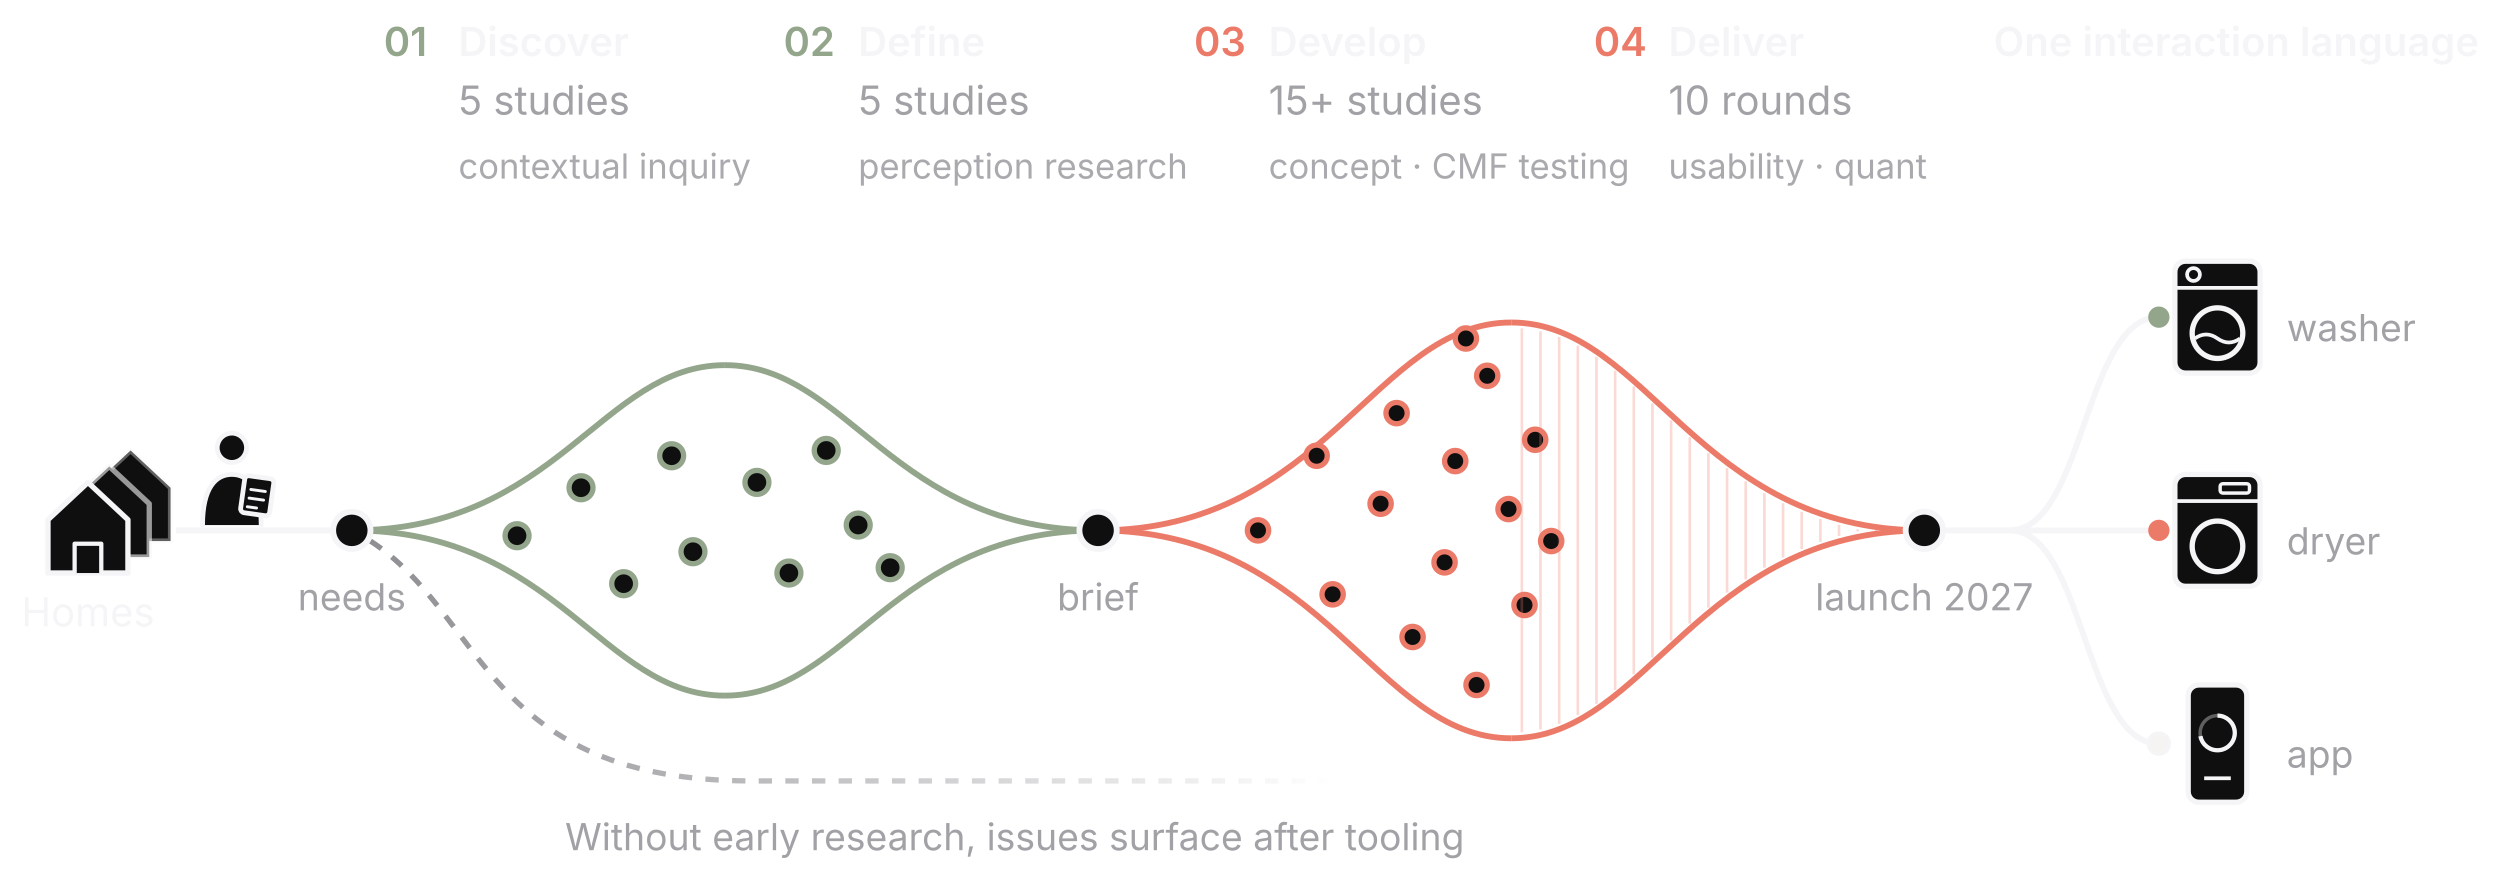
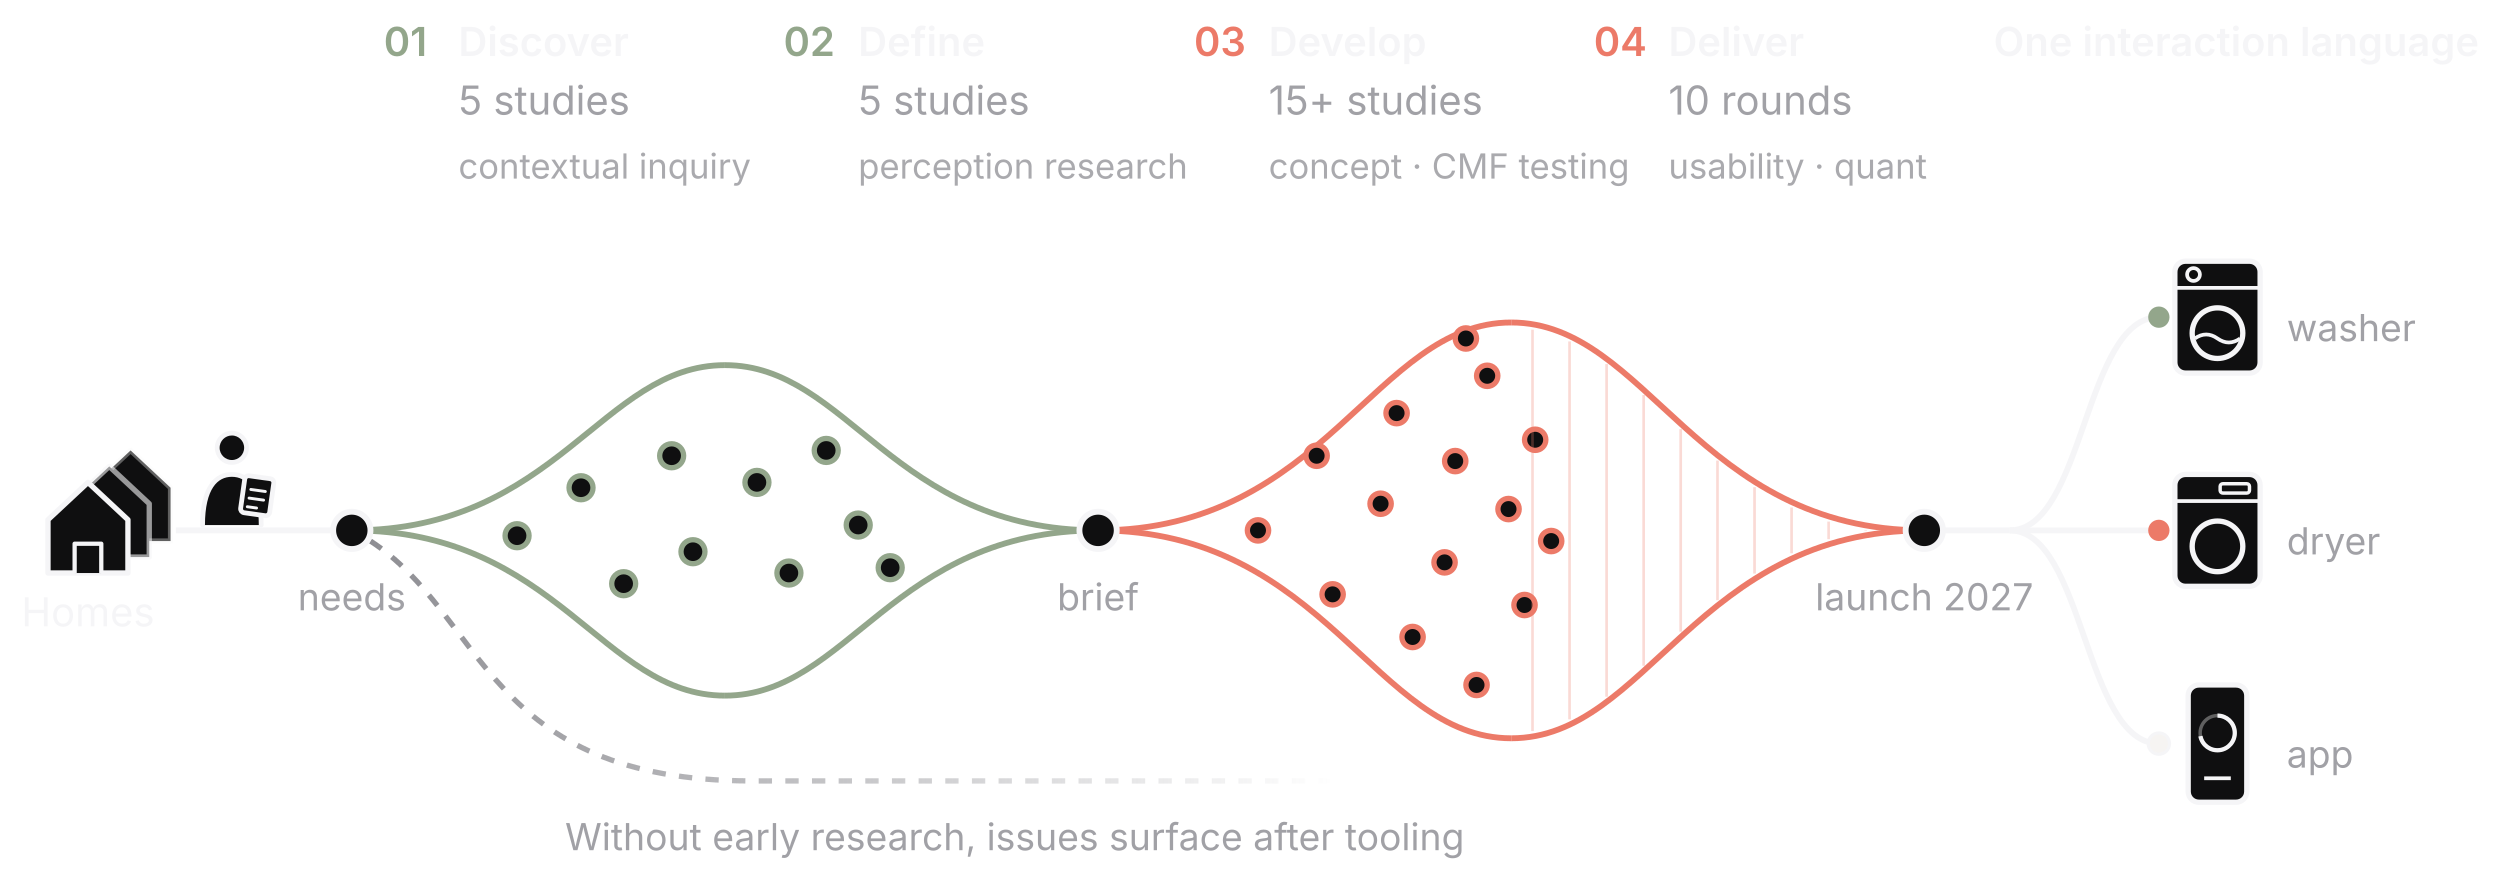
<svg xmlns="http://www.w3.org/2000/svg" fill="#f5f5f7" viewBox="118 -31 938 331" font-family="-apple-system, BlinkMacSystemFont, 'SF Pro Text', 'Helvetica Neue', Inter, Arial, sans-serif">
  <g>
    <g transform="translate(16 -12)" fill="#0f0f10" stroke="#f5f5f7" stroke-opacity="0.35" stroke-width="2" stroke-linejoin="round">
      <path d="M136 164 L151 150 L166 164 V184 H136 Z" />
      <path d="M146 184 V173 H156 V184" stroke-width="1.6" />
    </g>
  </g>
  <g>
    <g transform="translate(8 -6)" fill="#0f0f10" stroke="#f5f5f7" stroke-opacity="0.6" stroke-width="2" stroke-linejoin="round">
      <path d="M136 164 L151 150 L166 164 V184 H136 Z" />
      <path d="M146 184 V173 H156 V184" stroke-width="1.6" />
    </g>
  </g>
  <g>
    <g transform="translate(0 0)" fill="#0f0f10" stroke="#f5f5f7" stroke-opacity="1" stroke-width="2" stroke-linejoin="round">
      <path d="M136 164 L151 150 L166 164 V184 H136 Z" />
      <path d="M146 184 V173 H156 V184" stroke-width="1.6" />
    </g>
  </g>
  <text x="151" y="204" text-anchor="middle" font-size="15" fill="#f5f5f7">Homes</text>
  <g>
    <g fill="#0f0f10" stroke="#f5f5f7" stroke-width="1.8" stroke-linejoin="round" stroke-linecap="round">
      <circle cx="205" cy="137" r="5.5" />
      <path d="M194 166 C194 152 199 147 205 147 C211 147 216 152 216 166" />
      <rect x="209" y="148" width="11" height="14" rx="1.5" transform="rotate(8 214.5 155)" />
      <path d="M211.8 153 h5.5 M211.6 156.3 h5.5 M211.4 159.6 h3.5" stroke-width="1.1" transform="rotate(8 214.5 155)" />
    </g>
  </g>
  <line x1="184" y1="168" x2="250" y2="168" stroke="#f5f5f7" stroke-width="2.2" pathLength="1" />
  <defs>
    <linearGradient id="fade" x1="0" x2="1">
      <stop offset="0" stop-color="#8e8e93" stop-opacity="1" />
      <stop offset="1" stop-color="#8e8e93" stop-opacity="0" />
    </linearGradient>
  </defs>
  <path d="M257 172 C300 200, 300 262, 400 262 L620 262" fill="none" stroke="url(#fade)" stroke-width="2" stroke-dasharray="5 5" />
  <text x="330" y="288" font-size="14" fill="#a1a1a6">Without early research, issues surface after tooling</text>
  <g>
    <path d="M250 168 C327.0 168, 343.8 106, 390 106" fill="none" stroke="#93a68b" stroke-width="2.2" pathLength="1" />
    <path d="M250 168 C327.0 168, 343.8 230, 390 230" fill="none" stroke="#93a68b" stroke-width="2.2" pathLength="1" />
    <path d="M390 106 C436.2 106, 453.0 168, 530 168" fill="none" stroke="#93a68b" stroke-width="2.2" pathLength="1" />
    <path d="M390 230 C436.2 230, 453.0 168, 530 168" fill="none" stroke="#93a68b" stroke-width="2.2" pathLength="1" />
    <circle cx="312" cy="170" r="4.5" fill="#0f0f10" stroke="#93a68b" stroke-width="2" />
    <circle cx="336" cy="152" r="4.5" fill="#0f0f10" stroke="#93a68b" stroke-width="2" />
    <circle cx="352" cy="188" r="4.5" fill="#0f0f10" stroke="#93a68b" stroke-width="2" />
    <circle cx="370" cy="140" r="4.5" fill="#0f0f10" stroke="#93a68b" stroke-width="2" />
    <circle cx="378" cy="176" r="4.5" fill="#0f0f10" stroke="#93a68b" stroke-width="2" />
    <circle cx="402" cy="150" r="4.5" fill="#0f0f10" stroke="#93a68b" stroke-width="2" />
    <circle cx="414" cy="184" r="4.5" fill="#0f0f10" stroke="#93a68b" stroke-width="2" />
    <circle cx="428" cy="138" r="4.5" fill="#0f0f10" stroke="#93a68b" stroke-width="2" />
    <circle cx="440" cy="166" r="4.5" fill="#0f0f10" stroke="#93a68b" stroke-width="2" />
    <circle cx="452" cy="182" r="4.5" fill="#0f0f10" stroke="#93a68b" stroke-width="2" />
  </g>
  <g>
    <path d="M530 168 C615.25 168, 633.85 90, 685 90" fill="none" stroke="#ec7a68" stroke-width="2.2" pathLength="1" />
    <path d="M530 168 C615.25 168, 633.85 246, 685 246" fill="none" stroke="#ec7a68" stroke-width="2.2" pathLength="1" />
    <path d="M685 90 C736.15 90, 754.75 168, 840 168" fill="none" stroke="#ec7a68" stroke-width="2.2" pathLength="1" />
    <path d="M685 246 C736.15 246, 754.75 168, 840 168" fill="none" stroke="#ec7a68" stroke-width="2.2" pathLength="1" />
    <circle cx="590" cy="168" r="4" fill="#0f0f10" stroke="#ec7a68" stroke-width="2" />
    <circle cx="612" cy="140" r="4" fill="#0f0f10" stroke="#ec7a68" stroke-width="2" />
    <circle cx="618" cy="192" r="4" fill="#0f0f10" stroke="#ec7a68" stroke-width="2" />
    <circle cx="636" cy="158" r="4" fill="#0f0f10" stroke="#ec7a68" stroke-width="2" />
    <circle cx="642" cy="124" r="4" fill="#0f0f10" stroke="#ec7a68" stroke-width="2" />
    <circle cx="648" cy="208" r="4" fill="#0f0f10" stroke="#ec7a68" stroke-width="2" />
    <circle cx="660" cy="180" r="4" fill="#0f0f10" stroke="#ec7a68" stroke-width="2" />
    <circle cx="664" cy="142" r="4" fill="#0f0f10" stroke="#ec7a68" stroke-width="2" />
    <circle cx="668" cy="96" r="4" fill="#0f0f10" stroke="#ec7a68" stroke-width="2" />
    <circle cx="672" cy="226" r="4" fill="#0f0f10" stroke="#ec7a68" stroke-width="2" />
    <circle cx="676" cy="110" r="4" fill="#0f0f10" stroke="#ec7a68" stroke-width="2" />
    <circle cx="684" cy="160" r="4" fill="#0f0f10" stroke="#ec7a68" stroke-width="2" />
    <circle cx="690" cy="196" r="4" fill="#0f0f10" stroke="#ec7a68" stroke-width="2" />
    <circle cx="694" cy="134" r="4" fill="#0f0f10" stroke="#ec7a68" stroke-width="2" />
    <circle cx="700" cy="172" r="4" fill="#0f0f10" stroke="#ec7a68" stroke-width="2" />
-     <line x1="689.0" y1="92.2" x2="689.0" y2="243.8" stroke="#ec7a68" stroke-width="1" stroke-opacity=".28" pathLength="1" />
-     <line x1="696.0" y1="93.3" x2="696.0" y2="242.7" stroke="#ec7a68" stroke-width="1" stroke-opacity=".28" pathLength="1" />
-     <line x1="703.0" y1="95.4" x2="703.0" y2="240.6" stroke="#ec7a68" stroke-width="1" stroke-opacity=".28" pathLength="1" />
-     <line x1="710.0" y1="98.7" x2="710.0" y2="237.3" stroke="#ec7a68" stroke-width="1" stroke-opacity=".28" pathLength="1" />
-     <line x1="717.0" y1="102.9" x2="717.0" y2="233.1" stroke="#ec7a68" stroke-width="1" stroke-opacity=".28" pathLength="1" />
-     <line x1="724.0" y1="108.1" x2="724.0" y2="227.9" stroke="#ec7a68" stroke-width="1" stroke-opacity=".28" pathLength="1" />
-     <line x1="731.0" y1="114.0" x2="731.0" y2="222.0" stroke="#ec7a68" stroke-width="1" stroke-opacity=".28" pathLength="1" />
-     <line x1="738.0" y1="120.3" x2="738.0" y2="215.7" stroke="#ec7a68" stroke-width="1" stroke-opacity=".28" pathLength="1" />
-     <line x1="745.0" y1="126.7" x2="745.0" y2="209.3" stroke="#ec7a68" stroke-width="1" stroke-opacity=".28" pathLength="1" />
-     <line x1="752.0" y1="133.0" x2="752.0" y2="203.0" stroke="#ec7a68" stroke-width="1" stroke-opacity=".28" pathLength="1" />
-     <line x1="759.0" y1="139.0" x2="759.0" y2="197.0" stroke="#ec7a68" stroke-width="1" stroke-opacity=".28" pathLength="1" />
-     <line x1="766.0" y1="144.6" x2="766.0" y2="191.4" stroke="#ec7a68" stroke-width="1" stroke-opacity=".28" pathLength="1" />
-     <line x1="773.0" y1="149.6" x2="773.0" y2="186.4" stroke="#ec7a68" stroke-width="1" stroke-opacity=".28" pathLength="1" />
-     <line x1="780.0" y1="154.0" x2="780.0" y2="182.0" stroke="#ec7a68" stroke-width="1" stroke-opacity=".28" pathLength="1" />
-     <line x1="787.0" y1="157.8" x2="787.0" y2="178.2" stroke="#ec7a68" stroke-width="1" stroke-opacity=".28" pathLength="1" />
-     <line x1="794.0" y1="161.0" x2="794.0" y2="175.0" stroke="#ec7a68" stroke-width="1" stroke-opacity=".28" pathLength="1" />
-     <line x1="801.0" y1="163.7" x2="801.0" y2="172.3" stroke="#ec7a68" stroke-width="1" stroke-opacity=".28" pathLength="1" />
-     <line x1="808.0" y1="165.9" x2="808.0" y2="170.1" stroke="#ec7a68" stroke-width="1" stroke-opacity=".28" pathLength="1" />
-     <line x1="815.0" y1="167.6" x2="815.0" y2="168.4" stroke="#ec7a68" stroke-width="1" stroke-opacity=".28" pathLength="1" />
-     <line x1="822.0" y1="168.8" x2="822.0" y2="167.2" stroke="#ec7a68" stroke-width="1" stroke-opacity=".28" pathLength="1" />
-     <line x1="829.0" y1="169.5" x2="829.0" y2="166.5" stroke="#ec7a68" stroke-width="1" stroke-opacity=".28" pathLength="1" />
+     <line x1="693.0" y1="92.7" x2="693.0" y2="243.3" stroke="#ec7a68" stroke-width="1" stroke-opacity=".28" pathLength="1" />
+     <line x1="706.9" y1="97.1" x2="706.9" y2="238.9" stroke="#ec7a68" stroke-width="1" stroke-opacity=".28" pathLength="1" />
+     <line x1="720.8" y1="105.6" x2="720.8" y2="230.4" stroke="#ec7a68" stroke-width="1" stroke-opacity=".28" pathLength="1" />
+     <line x1="734.7" y1="117.2" x2="734.7" y2="218.8" stroke="#ec7a68" stroke-width="1" stroke-opacity=".28" pathLength="1" />
+     <line x1="748.6" y1="130.0" x2="748.6" y2="206.0" stroke="#ec7a68" stroke-width="1" stroke-opacity=".28" pathLength="1" />
+     <line x1="762.4" y1="141.8" x2="762.4" y2="194.2" stroke="#ec7a68" stroke-width="1" stroke-opacity=".28" pathLength="1" />
+     <line x1="776.3" y1="151.8" x2="776.3" y2="184.2" stroke="#ec7a68" stroke-width="1" stroke-opacity=".28" pathLength="1" />
+     <line x1="790.2" y1="159.4" x2="790.2" y2="176.6" stroke="#ec7a68" stroke-width="1" stroke-opacity=".28" pathLength="1" />
+     <line x1="804.1" y1="164.7" x2="804.1" y2="171.3" stroke="#ec7a68" stroke-width="1" stroke-opacity=".28" pathLength="1" />
+     <line x1="818.0" y1="168.1" x2="818.0" y2="167.9" stroke="#ec7a68" stroke-width="1" stroke-opacity=".28" pathLength="1" />
  </g>
  <circle cx="250" cy="168" r="7" fill="#0f0f10" stroke="#f5f5f7" stroke-width="2.2" />
  <text x="250" y="198" text-anchor="middle" font-size="14" fill="#a1a1a6">needs</text>
  <circle cx="530" cy="168" r="7" fill="#0f0f10" stroke="#f5f5f7" stroke-width="2.2" />
  <text x="530" y="198" text-anchor="middle" font-size="14" fill="#a1a1a6">brief</text>
  <circle cx="840" cy="168" r="7" fill="#0f0f10" stroke="#f5f5f7" stroke-width="2.2" />
  <text x="840" y="198" text-anchor="middle" font-size="14" fill="#a1a1a6">launch 2027</text>
  <line x1="847" y1="168" x2="872" y2="168" stroke="#f5f5f7" stroke-width="2.2" pathLength="1" />
  <path d="M872 168 C900 168, 900 88, 928 88" fill="none" stroke="#f5f5f7" stroke-width="2.2" pathLength="1" />
  <path d="M872 168 C900 168, 900 168, 928 168" fill="none" stroke="#f5f5f7" stroke-width="2.2" pathLength="1" />
  <path d="M872 168 C900 168, 900 248, 928 248" fill="none" stroke="#f5f5f7" stroke-width="2.2" pathLength="1" />
  <g>
    <g transform="translate(0 -22)" fill="#0f0f10" stroke="#f5f5f7" stroke-width="2" stroke-linejoin="round">
      <rect x="934" y="89" width="32" height="42" rx="4" />
      <path d="M934 99 h32" stroke-width="1.4" />
      <circle cx="941" cy="94" r="2.4" stroke-width="1.4" />
      <circle cx="950" cy="116" r="9.5" />
      <path d="M941.5 118 q4.25 -3 8.5 0 t8.5 0" stroke-width="1.4" fill="none" />
    </g>
  </g>
  <g>
    <g fill="#0f0f10" stroke="#f5f5f7" stroke-width="2" stroke-linejoin="round">
      <rect x="934" y="147" width="32" height="42" rx="4" />
      <path d="M934 157 h32" stroke-width="1.4" />
      <rect x="951" y="150.5" width="11" height="3.5" rx="1" stroke-width="1.3" />
      <circle cx="950" cy="174" r="9.5" />
    </g>
  </g>
  <g>
    <g transform="translate(0 22)" fill="#0f0f10" stroke="#f5f5f7" stroke-width="2" stroke-linejoin="round">
      <rect x="939" y="204" width="22" height="44" rx="4" />
      <circle cx="950" cy="222" r="6.5" stroke-width="1.3" stroke-opacity=".35" />
      <path d="M950 215.5 A6.5 6.5 0 1 1 943.6 223.2" stroke-width="1.6" fill="none" />
      <path d="M945 239 h10" stroke-width="1.4" />
    </g>
  </g>
  <circle cx="928" cy="88" r="4" fill="#93a68b" stroke="#f5f5f7" stroke-width="0" />
  <circle cx="928" cy="168" r="4" fill="#ec7a68" stroke="#f5f5f7" stroke-width="0" />
  <circle cx="928" cy="248" r="4" fill="#f6f4f2" stroke="#f5f5f7" stroke-width="1.2" />
  <text x="976" y="97" font-size="14" fill="#a1a1a6">washer</text>
  <text x="976" y="177" font-size="14" fill="#a1a1a6">dryer</text>
  <text x="976" y="257" font-size="14" fill="#a1a1a6">app</text>
  <text x="866" y="-10" font-size="15" font-weight="600" fill="#f5f5f7">One interaction language</text>
  <g>
    <text x="262" y="-10" font-size="15" font-weight="600" fill="#93a68b">01</text>
    <text x="290" y="-10" font-size="15" font-weight="600" fill="#f5f5f7">Discover</text>
    <text x="290" y="12" font-size="15" fill="#a1a1a6">5 studies</text>
    <text x="290" y="36" font-size="13" fill="#a1a1a6" fill-opacity=".9">contextual inquiry</text>
  </g>
  <g>
    <text x="412" y="-10" font-size="15" font-weight="600" fill="#93a68b">02</text>
    <text x="440" y="-10" font-size="15" font-weight="600" fill="#f5f5f7">Define</text>
    <text x="440" y="12" font-size="15" fill="#a1a1a6">5 studies</text>
    <text x="440" y="36" font-size="13" fill="#a1a1a6" fill-opacity=".9">perception research</text>
  </g>
  <g>
    <text x="566" y="-10" font-size="15" font-weight="600" fill="#ec7a68">03</text>
    <text x="594" y="-10" font-size="15" font-weight="600" fill="#f5f5f7">Develop</text>
    <text x="594" y="12" font-size="15" fill="#a1a1a6">15+ studies</text>
    <text x="594" y="36" font-size="13" fill="#a1a1a6" fill-opacity=".9">concept · CMF testing</text>
  </g>
  <g>
    <text x="716" y="-10" font-size="15" font-weight="600" fill="#ec7a68">04</text>
    <text x="744" y="-10" font-size="15" font-weight="600" fill="#f5f5f7">Deliver</text>
    <text x="744" y="12" font-size="15" fill="#a1a1a6">10 rounds</text>
    <text x="744" y="36" font-size="13" fill="#a1a1a6" fill-opacity=".9">usability · quant</text>
  </g>
</svg>
